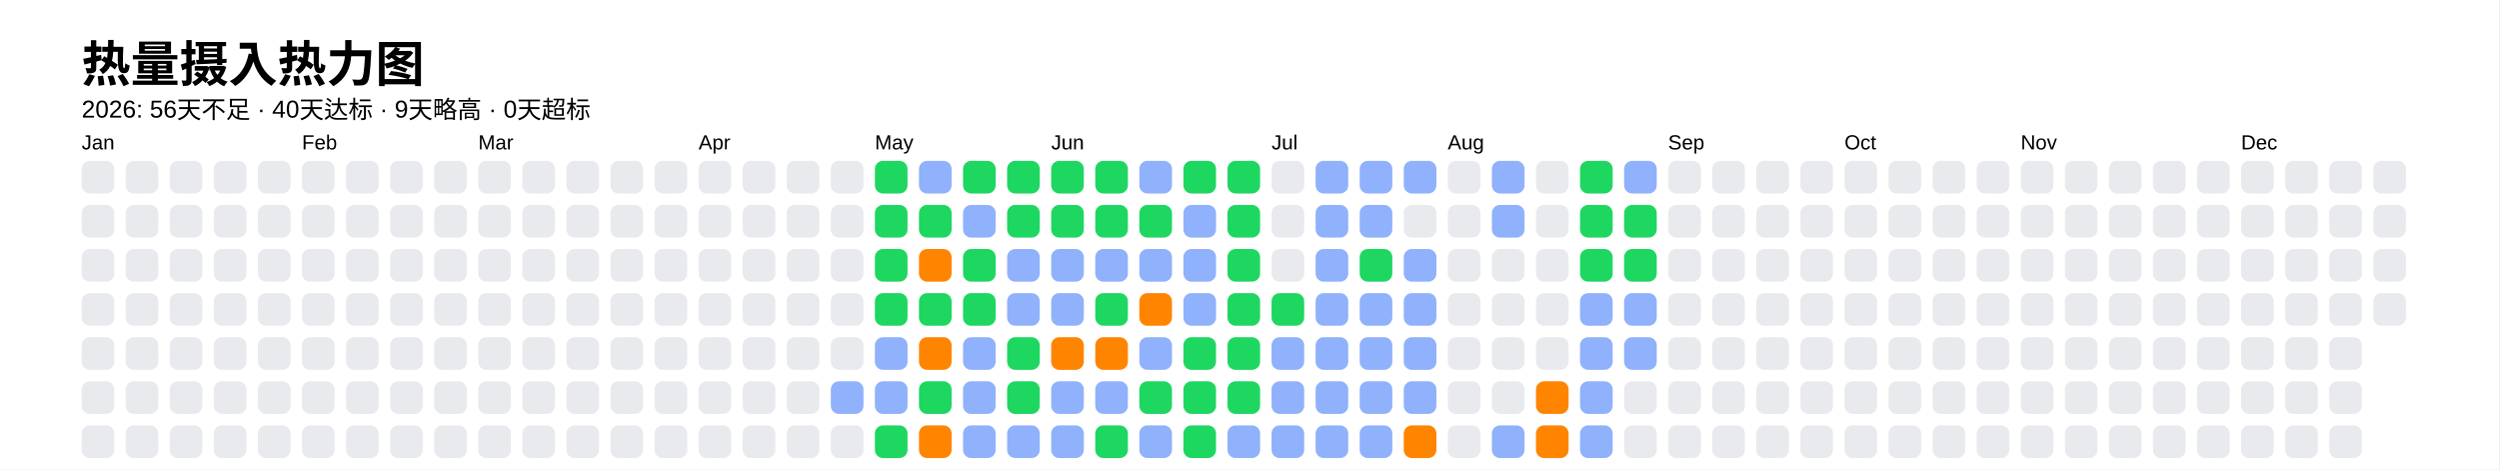
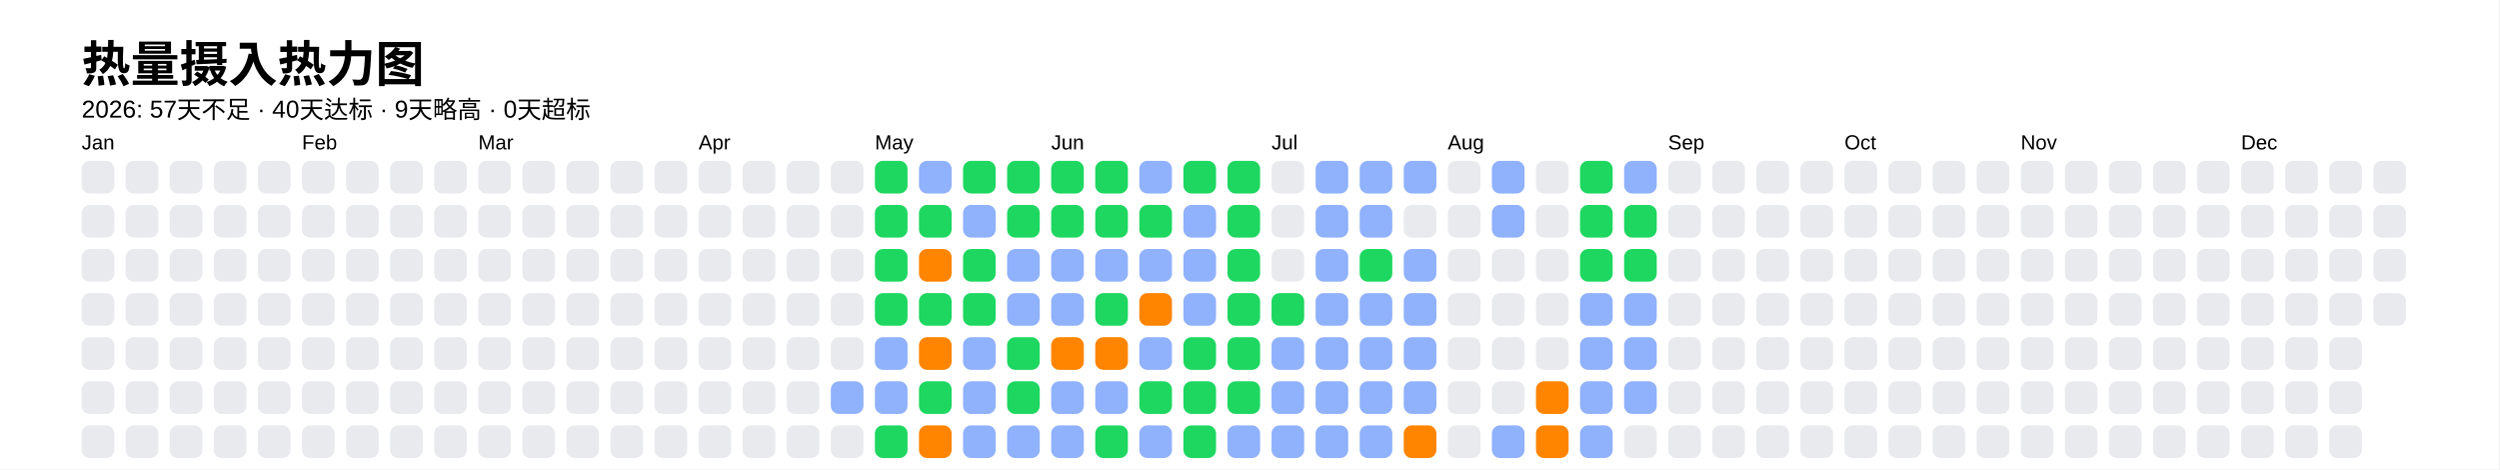
<svg xmlns="http://www.w3.org/2000/svg" style="background-color:white;" baseProfile="full" height="57.5mm" version="1.1" viewBox="0,0,306.2,57.5" width="306.2mm">
  <defs />
  <rect fill="#FFFFFF" height="57.5" width="306.2" x="0" y="0" />
  <text fill="#000000" style="font-size:6px; font-family:Arial; font-weight:bold;" x="10" y="10">热量摄入热力图</text>
-   <text fill="#000000" style="font-size:3px; font-family:Arial;" x="10" y="14.4">2026: 56天不足 · 40天达标 · 9天略高 · 0天超标</text>
+   <text fill="#000000" style="font-size:3px; font-family:Arial;" x="10" y="14.4">2026: 57天不足 · 40天达标 · 9天略高 · 0天超标</text>
  <text fill="#000000" style="font-size:2.5px; font-family:Arial" x="10" y="18.3">Jan</text>
  <rect fill="#E8EAED" height="4" rx="1" ry="1" width="4" x="10" y="19.7" />
  <rect fill="#E8EAED" height="4" rx="1" ry="1" width="4" x="10" y="25.1" />
  <rect fill="#E8EAED" height="4" rx="1" ry="1" width="4" x="10" y="30.5" />
  <rect fill="#E8EAED" height="4" rx="1" ry="1" width="4" x="10" y="35.9" />
  <rect fill="#E8EAED" height="4" rx="1" ry="1" width="4" x="10" y="41.3" />
  <rect fill="#E8EAED" height="4" rx="1" ry="1" width="4" x="10" y="46.7" />
  <rect fill="#E8EAED" height="4" rx="1" ry="1" width="4" x="10" y="52.1" />
  <rect fill="#E8EAED" height="4" rx="1" ry="1" width="4" x="15.4" y="19.7" />
  <rect fill="#E8EAED" height="4" rx="1" ry="1" width="4" x="15.4" y="25.1" />
  <rect fill="#E8EAED" height="4" rx="1" ry="1" width="4" x="15.4" y="30.5" />
  <rect fill="#E8EAED" height="4" rx="1" ry="1" width="4" x="15.4" y="35.9" />
  <rect fill="#E8EAED" height="4" rx="1" ry="1" width="4" x="15.4" y="41.3" />
  <rect fill="#E8EAED" height="4" rx="1" ry="1" width="4" x="15.4" y="46.7" />
  <rect fill="#E8EAED" height="4" rx="1" ry="1" width="4" x="15.4" y="52.1" />
  <rect fill="#E8EAED" height="4" rx="1" ry="1" width="4" x="20.8" y="19.7" />
  <rect fill="#E8EAED" height="4" rx="1" ry="1" width="4" x="20.8" y="25.1" />
  <rect fill="#E8EAED" height="4" rx="1" ry="1" width="4" x="20.8" y="30.5" />
  <rect fill="#E8EAED" height="4" rx="1" ry="1" width="4" x="20.8" y="35.9" />
  <rect fill="#E8EAED" height="4" rx="1" ry="1" width="4" x="20.8" y="41.3" />
  <rect fill="#E8EAED" height="4" rx="1" ry="1" width="4" x="20.8" y="46.7" />
  <rect fill="#E8EAED" height="4" rx="1" ry="1" width="4" x="20.8" y="52.1" />
  <rect fill="#E8EAED" height="4" rx="1" ry="1" width="4" x="26.2" y="19.7" />
  <rect fill="#E8EAED" height="4" rx="1" ry="1" width="4" x="26.2" y="25.1" />
  <rect fill="#E8EAED" height="4" rx="1" ry="1" width="4" x="26.2" y="30.5" />
  <rect fill="#E8EAED" height="4" rx="1" ry="1" width="4" x="26.2" y="35.9" />
  <rect fill="#E8EAED" height="4" rx="1" ry="1" width="4" x="26.2" y="41.3" />
  <rect fill="#E8EAED" height="4" rx="1" ry="1" width="4" x="26.2" y="46.7" />
  <rect fill="#E8EAED" height="4" rx="1" ry="1" width="4" x="26.2" y="52.1" />
  <rect fill="#E8EAED" height="4" rx="1" ry="1" width="4" x="31.6" y="19.7" />
  <rect fill="#E8EAED" height="4" rx="1" ry="1" width="4" x="31.6" y="25.1" />
  <rect fill="#E8EAED" height="4" rx="1" ry="1" width="4" x="31.6" y="30.5" />
  <rect fill="#E8EAED" height="4" rx="1" ry="1" width="4" x="31.6" y="35.9" />
  <rect fill="#E8EAED" height="4" rx="1" ry="1" width="4" x="31.6" y="41.3" />
  <rect fill="#E8EAED" height="4" rx="1" ry="1" width="4" x="31.6" y="46.7" />
  <rect fill="#E8EAED" height="4" rx="1" ry="1" width="4" x="31.6" y="52.1" />
  <text fill="#000000" style="font-size:2.5px; font-family:Arial" x="37.0" y="18.3">Feb</text>
  <rect fill="#E8EAED" height="4" rx="1" ry="1" width="4" x="37.0" y="19.7" />
  <rect fill="#E8EAED" height="4" rx="1" ry="1" width="4" x="37.0" y="25.1" />
  <rect fill="#E8EAED" height="4" rx="1" ry="1" width="4" x="37.0" y="30.5" />
  <rect fill="#E8EAED" height="4" rx="1" ry="1" width="4" x="37.0" y="35.9" />
  <rect fill="#E8EAED" height="4" rx="1" ry="1" width="4" x="37.0" y="41.3" />
  <rect fill="#E8EAED" height="4" rx="1" ry="1" width="4" x="37.0" y="46.7" />
  <rect fill="#E8EAED" height="4" rx="1" ry="1" width="4" x="37.0" y="52.1" />
  <rect fill="#E8EAED" height="4" rx="1" ry="1" width="4" x="42.4" y="19.7" />
  <rect fill="#E8EAED" height="4" rx="1" ry="1" width="4" x="42.4" y="25.1" />
  <rect fill="#E8EAED" height="4" rx="1" ry="1" width="4" x="42.4" y="30.5" />
  <rect fill="#E8EAED" height="4" rx="1" ry="1" width="4" x="42.4" y="35.9" />
  <rect fill="#E8EAED" height="4" rx="1" ry="1" width="4" x="42.4" y="41.3" />
  <rect fill="#E8EAED" height="4" rx="1" ry="1" width="4" x="42.4" y="46.7" />
  <rect fill="#E8EAED" height="4" rx="1" ry="1" width="4" x="42.4" y="52.1" />
  <rect fill="#E8EAED" height="4" rx="1" ry="1" width="4" x="47.8" y="19.7" />
  <rect fill="#E8EAED" height="4" rx="1" ry="1" width="4" x="47.8" y="25.1" />
  <rect fill="#E8EAED" height="4" rx="1" ry="1" width="4" x="47.8" y="30.5" />
  <rect fill="#E8EAED" height="4" rx="1" ry="1" width="4" x="47.8" y="35.9" />
  <rect fill="#E8EAED" height="4" rx="1" ry="1" width="4" x="47.8" y="41.3" />
  <rect fill="#E8EAED" height="4" rx="1" ry="1" width="4" x="47.8" y="46.7" />
  <rect fill="#E8EAED" height="4" rx="1" ry="1" width="4" x="47.8" y="52.1" />
  <rect fill="#E8EAED" height="4" rx="1" ry="1" width="4" x="53.2" y="19.7" />
  <rect fill="#E8EAED" height="4" rx="1" ry="1" width="4" x="53.2" y="25.1" />
  <rect fill="#E8EAED" height="4" rx="1" ry="1" width="4" x="53.2" y="30.5" />
  <rect fill="#E8EAED" height="4" rx="1" ry="1" width="4" x="53.2" y="35.9" />
  <rect fill="#E8EAED" height="4" rx="1" ry="1" width="4" x="53.2" y="41.3" />
  <rect fill="#E8EAED" height="4" rx="1" ry="1" width="4" x="53.2" y="46.7" />
  <rect fill="#E8EAED" height="4" rx="1" ry="1" width="4" x="53.2" y="52.1" />
  <text fill="#000000" style="font-size:2.5px; font-family:Arial" x="58.6" y="18.3">Mar</text>
  <rect fill="#E8EAED" height="4" rx="1" ry="1" width="4" x="58.6" y="19.7" />
  <rect fill="#E8EAED" height="4" rx="1" ry="1" width="4" x="58.6" y="25.1" />
  <rect fill="#E8EAED" height="4" rx="1" ry="1" width="4" x="58.6" y="30.5" />
  <rect fill="#E8EAED" height="4" rx="1" ry="1" width="4" x="58.6" y="35.9" />
  <rect fill="#E8EAED" height="4" rx="1" ry="1" width="4" x="58.6" y="41.3" />
  <rect fill="#E8EAED" height="4" rx="1" ry="1" width="4" x="58.6" y="46.7" />
  <rect fill="#E8EAED" height="4" rx="1" ry="1" width="4" x="58.6" y="52.1" />
  <rect fill="#E8EAED" height="4" rx="1" ry="1" width="4" x="64" y="19.7" />
  <rect fill="#E8EAED" height="4" rx="1" ry="1" width="4" x="64" y="25.1" />
  <rect fill="#E8EAED" height="4" rx="1" ry="1" width="4" x="64" y="30.5" />
  <rect fill="#E8EAED" height="4" rx="1" ry="1" width="4" x="64" y="35.9" />
  <rect fill="#E8EAED" height="4" rx="1" ry="1" width="4" x="64" y="41.3" />
  <rect fill="#E8EAED" height="4" rx="1" ry="1" width="4" x="64" y="46.7" />
  <rect fill="#E8EAED" height="4" rx="1" ry="1" width="4" x="64" y="52.1" />
  <rect fill="#E8EAED" height="4" rx="1" ry="1" width="4" x="69.4" y="19.7" />
  <rect fill="#E8EAED" height="4" rx="1" ry="1" width="4" x="69.4" y="25.1" />
  <rect fill="#E8EAED" height="4" rx="1" ry="1" width="4" x="69.4" y="30.5" />
  <rect fill="#E8EAED" height="4" rx="1" ry="1" width="4" x="69.4" y="35.9" />
  <rect fill="#E8EAED" height="4" rx="1" ry="1" width="4" x="69.4" y="41.3" />
  <rect fill="#E8EAED" height="4" rx="1" ry="1" width="4" x="69.4" y="46.7" />
  <rect fill="#E8EAED" height="4" rx="1" ry="1" width="4" x="69.4" y="52.1" />
  <rect fill="#E8EAED" height="4" rx="1" ry="1" width="4" x="74.8" y="19.7" />
  <rect fill="#E8EAED" height="4" rx="1" ry="1" width="4" x="74.8" y="25.1" />
  <rect fill="#E8EAED" height="4" rx="1" ry="1" width="4" x="74.8" y="30.5" />
  <rect fill="#E8EAED" height="4" rx="1" ry="1" width="4" x="74.8" y="35.9" />
  <rect fill="#E8EAED" height="4" rx="1" ry="1" width="4" x="74.8" y="41.3" />
  <rect fill="#E8EAED" height="4" rx="1" ry="1" width="4" x="74.8" y="46.7" />
  <rect fill="#E8EAED" height="4" rx="1" ry="1" width="4" x="74.8" y="52.1" />
  <rect fill="#E8EAED" height="4" rx="1" ry="1" width="4" x="80.2" y="19.7" />
  <rect fill="#E8EAED" height="4" rx="1" ry="1" width="4" x="80.2" y="25.1" />
  <rect fill="#E8EAED" height="4" rx="1" ry="1" width="4" x="80.2" y="30.5" />
  <rect fill="#E8EAED" height="4" rx="1" ry="1" width="4" x="80.2" y="35.9" />
  <rect fill="#E8EAED" height="4" rx="1" ry="1" width="4" x="80.2" y="41.3" />
  <rect fill="#E8EAED" height="4" rx="1" ry="1" width="4" x="80.2" y="46.7" />
  <rect fill="#E8EAED" height="4" rx="1" ry="1" width="4" x="80.2" y="52.1" />
  <text fill="#000000" style="font-size:2.5px; font-family:Arial" x="85.6" y="18.3">Apr</text>
  <rect fill="#E8EAED" height="4" rx="1" ry="1" width="4" x="85.6" y="19.7" />
  <rect fill="#E8EAED" height="4" rx="1" ry="1" width="4" x="85.6" y="25.1" />
  <rect fill="#E8EAED" height="4" rx="1" ry="1" width="4" x="85.6" y="30.5" />
  <rect fill="#E8EAED" height="4" rx="1" ry="1" width="4" x="85.6" y="35.9" />
  <rect fill="#E8EAED" height="4" rx="1" ry="1" width="4" x="85.6" y="41.3" />
  <rect fill="#E8EAED" height="4" rx="1" ry="1" width="4" x="85.6" y="46.7" />
  <rect fill="#E8EAED" height="4" rx="1" ry="1" width="4" x="85.6" y="52.1" />
  <rect fill="#E8EAED" height="4" rx="1" ry="1" width="4" x="91" y="19.7" />
  <rect fill="#E8EAED" height="4" rx="1" ry="1" width="4" x="91" y="25.1" />
  <rect fill="#E8EAED" height="4" rx="1" ry="1" width="4" x="91" y="30.5" />
  <rect fill="#E8EAED" height="4" rx="1" ry="1" width="4" x="91" y="35.9" />
  <rect fill="#E8EAED" height="4" rx="1" ry="1" width="4" x="91" y="41.3" />
  <rect fill="#E8EAED" height="4" rx="1" ry="1" width="4" x="91" y="46.7" />
  <rect fill="#E8EAED" height="4" rx="1" ry="1" width="4" x="91" y="52.1" />
  <rect fill="#E8EAED" height="4" rx="1" ry="1" width="4" x="96.4" y="19.7" />
  <rect fill="#E8EAED" height="4" rx="1" ry="1" width="4" x="96.4" y="25.1" />
  <rect fill="#E8EAED" height="4" rx="1" ry="1" width="4" x="96.4" y="30.5" />
  <rect fill="#E8EAED" height="4" rx="1" ry="1" width="4" x="96.4" y="35.9" />
  <rect fill="#E8EAED" height="4" rx="1" ry="1" width="4" x="96.4" y="41.3" />
  <rect fill="#E8EAED" height="4" rx="1" ry="1" width="4" x="96.4" y="46.7" />
  <rect fill="#E8EAED" height="4" rx="1" ry="1" width="4" x="96.4" y="52.1" />
  <rect fill="#E8EAED" height="4" rx="1" ry="1" width="4" x="101.8" y="19.7" />
  <rect fill="#E8EAED" height="4" rx="1" ry="1" width="4" x="101.8" y="25.1" />
  <rect fill="#E8EAED" height="4" rx="1" ry="1" width="4" x="101.8" y="30.5" />
  <rect fill="#E8EAED" height="4" rx="1" ry="1" width="4" x="101.8" y="35.9" />
  <rect fill="#E8EAED" height="4" rx="1" ry="1" width="4" x="101.8" y="41.3" />
  <rect fill="#90b1fb" height="4" rx="1" ry="1" width="4" x="101.8" y="46.7" />
  <rect fill="#E8EAED" height="4" rx="1" ry="1" width="4" x="101.8" y="52.1" />
  <text fill="#000000" style="font-size:2.5px; font-family:Arial" x="107.2" y="18.3">May</text>
  <rect fill="#1ed760" height="4" rx="1" ry="1" width="4" x="107.2" y="19.7" />
  <rect fill="#1ed760" height="4" rx="1" ry="1" width="4" x="107.2" y="25.1" />
  <rect fill="#1ed760" height="4" rx="1" ry="1" width="4" x="107.2" y="30.5" />
  <rect fill="#1ed760" height="4" rx="1" ry="1" width="4" x="107.2" y="35.9" />
  <rect fill="#90b1fb" height="4" rx="1" ry="1" width="4" x="107.2" y="41.3" />
  <rect fill="#90b1fb" height="4" rx="1" ry="1" width="4" x="107.2" y="46.7" />
  <rect fill="#1ed760" height="4" rx="1" ry="1" width="4" x="107.2" y="52.1" />
  <rect fill="#90b1fb" height="4" rx="1" ry="1" width="4" x="112.6" y="19.7" />
  <rect fill="#1ed760" height="4" rx="1" ry="1" width="4" x="112.6" y="25.1" />
  <rect fill="#ff8400" height="4" rx="1" ry="1" width="4" x="112.6" y="30.5" />
  <rect fill="#1ed760" height="4" rx="1" ry="1" width="4" x="112.6" y="35.9" />
  <rect fill="#ff8400" height="4" rx="1" ry="1" width="4" x="112.6" y="41.3" />
  <rect fill="#1ed760" height="4" rx="1" ry="1" width="4" x="112.6" y="46.7" />
  <rect fill="#ff8400" height="4" rx="1" ry="1" width="4" x="112.6" y="52.1" />
  <rect fill="#1ed760" height="4" rx="1" ry="1" width="4" x="118" y="19.7" />
  <rect fill="#90b1fb" height="4" rx="1" ry="1" width="4" x="118" y="25.1" />
  <rect fill="#1ed760" height="4" rx="1" ry="1" width="4" x="118" y="30.5" />
  <rect fill="#1ed760" height="4" rx="1" ry="1" width="4" x="118" y="35.9" />
  <rect fill="#90b1fb" height="4" rx="1" ry="1" width="4" x="118" y="41.3" />
  <rect fill="#90b1fb" height="4" rx="1" ry="1" width="4" x="118" y="46.7" />
  <rect fill="#90b1fb" height="4" rx="1" ry="1" width="4" x="118" y="52.1" />
  <rect fill="#1ed760" height="4" rx="1" ry="1" width="4" x="123.4" y="19.7" />
  <rect fill="#1ed760" height="4" rx="1" ry="1" width="4" x="123.4" y="25.1" />
  <rect fill="#90b1fb" height="4" rx="1" ry="1" width="4" x="123.4" y="30.5" />
  <rect fill="#90b1fb" height="4" rx="1" ry="1" width="4" x="123.4" y="35.9" />
  <rect fill="#1ed760" height="4" rx="1" ry="1" width="4" x="123.4" y="41.3" />
  <rect fill="#1ed760" height="4" rx="1" ry="1" width="4" x="123.4" y="46.7" />
  <rect fill="#90b1fb" height="4" rx="1" ry="1" width="4" x="123.4" y="52.1" />
  <text fill="#000000" style="font-size:2.5px; font-family:Arial" x="128.8" y="18.3">Jun</text>
  <rect fill="#1ed760" height="4" rx="1" ry="1" width="4" x="128.8" y="19.7" />
  <rect fill="#1ed760" height="4" rx="1" ry="1" width="4" x="128.8" y="25.1" />
  <rect fill="#90b1fb" height="4" rx="1" ry="1" width="4" x="128.8" y="30.5" />
  <rect fill="#90b1fb" height="4" rx="1" ry="1" width="4" x="128.8" y="35.9" />
  <rect fill="#ff8400" height="4" rx="1" ry="1" width="4" x="128.8" y="41.3" />
  <rect fill="#90b1fb" height="4" rx="1" ry="1" width="4" x="128.8" y="46.7" />
  <rect fill="#90b1fb" height="4" rx="1" ry="1" width="4" x="128.8" y="52.1" />
  <rect fill="#1ed760" height="4" rx="1" ry="1" width="4" x="134.2" y="19.7" />
  <rect fill="#1ed760" height="4" rx="1" ry="1" width="4" x="134.2" y="25.1" />
  <rect fill="#90b1fb" height="4" rx="1" ry="1" width="4" x="134.2" y="30.5" />
  <rect fill="#1ed760" height="4" rx="1" ry="1" width="4" x="134.2" y="35.9" />
  <rect fill="#ff8400" height="4" rx="1" ry="1" width="4" x="134.2" y="41.3" />
  <rect fill="#90b1fb" height="4" rx="1" ry="1" width="4" x="134.2" y="46.7" />
  <rect fill="#1ed760" height="4" rx="1" ry="1" width="4" x="134.2" y="52.1" />
  <rect fill="#90b1fb" height="4" rx="1" ry="1" width="4" x="139.6" y="19.7" />
  <rect fill="#1ed760" height="4" rx="1" ry="1" width="4" x="139.6" y="25.1" />
  <rect fill="#90b1fb" height="4" rx="1" ry="1" width="4" x="139.6" y="30.5" />
  <rect fill="#ff8400" height="4" rx="1" ry="1" width="4" x="139.6" y="35.9" />
  <rect fill="#90b1fb" height="4" rx="1" ry="1" width="4" x="139.6" y="41.3" />
  <rect fill="#1ed760" height="4" rx="1" ry="1" width="4" x="139.6" y="46.7" />
  <rect fill="#90b1fb" height="4" rx="1" ry="1" width="4" x="139.6" y="52.1" />
  <rect fill="#1ed760" height="4" rx="1" ry="1" width="4" x="145" y="19.7" />
  <rect fill="#90b1fb" height="4" rx="1" ry="1" width="4" x="145" y="25.1" />
  <rect fill="#90b1fb" height="4" rx="1" ry="1" width="4" x="145" y="30.5" />
  <rect fill="#90b1fb" height="4" rx="1" ry="1" width="4" x="145" y="35.9" />
  <rect fill="#1ed760" height="4" rx="1" ry="1" width="4" x="145" y="41.3" />
  <rect fill="#1ed760" height="4" rx="1" ry="1" width="4" x="145" y="46.7" />
  <rect fill="#1ed760" height="4" rx="1" ry="1" width="4" x="145" y="52.1" />
  <rect fill="#1ed760" height="4" rx="1" ry="1" width="4" x="150.4" y="19.7" />
  <rect fill="#1ed760" height="4" rx="1" ry="1" width="4" x="150.4" y="25.1" />
  <rect fill="#1ed760" height="4" rx="1" ry="1" width="4" x="150.4" y="30.5" />
  <rect fill="#1ed760" height="4" rx="1" ry="1" width="4" x="150.4" y="35.9" />
  <rect fill="#1ed760" height="4" rx="1" ry="1" width="4" x="150.4" y="41.3" />
  <rect fill="#1ed760" height="4" rx="1" ry="1" width="4" x="150.4" y="46.7" />
  <rect fill="#90b1fb" height="4" rx="1" ry="1" width="4" x="150.4" y="52.1" />
  <text fill="#000000" style="font-size:2.5px; font-family:Arial" x="155.8" y="18.3">Jul</text>
  <rect fill="#E8EAED" height="4" rx="1" ry="1" width="4" x="155.8" y="19.7" />
  <rect fill="#E8EAED" height="4" rx="1" ry="1" width="4" x="155.8" y="25.1" />
  <rect fill="#E8EAED" height="4" rx="1" ry="1" width="4" x="155.8" y="30.5" />
  <rect fill="#1ed760" height="4" rx="1" ry="1" width="4" x="155.8" y="35.9" />
  <rect fill="#90b1fb" height="4" rx="1" ry="1" width="4" x="155.8" y="41.3" />
  <rect fill="#90b1fb" height="4" rx="1" ry="1" width="4" x="155.8" y="46.7" />
  <rect fill="#90b1fb" height="4" rx="1" ry="1" width="4" x="155.8" y="52.1" />
  <rect fill="#90b1fb" height="4" rx="1" ry="1" width="4" x="161.2" y="19.7" />
  <rect fill="#90b1fb" height="4" rx="1" ry="1" width="4" x="161.2" y="25.1" />
  <rect fill="#90b1fb" height="4" rx="1" ry="1" width="4" x="161.2" y="30.5" />
  <rect fill="#90b1fb" height="4" rx="1" ry="1" width="4" x="161.2" y="35.9" />
  <rect fill="#90b1fb" height="4" rx="1" ry="1" width="4" x="161.2" y="41.3" />
  <rect fill="#90b1fb" height="4" rx="1" ry="1" width="4" x="161.2" y="46.7" />
  <rect fill="#90b1fb" height="4" rx="1" ry="1" width="4" x="161.2" y="52.1" />
  <rect fill="#90b1fb" height="4" rx="1" ry="1" width="4" x="166.6" y="19.7" />
  <rect fill="#90b1fb" height="4" rx="1" ry="1" width="4" x="166.6" y="25.1" />
  <rect fill="#1ed760" height="4" rx="1" ry="1" width="4" x="166.6" y="30.5" />
  <rect fill="#90b1fb" height="4" rx="1" ry="1" width="4" x="166.6" y="35.9" />
  <rect fill="#90b1fb" height="4" rx="1" ry="1" width="4" x="166.6" y="41.3" />
  <rect fill="#90b1fb" height="4" rx="1" ry="1" width="4" x="166.6" y="46.7" />
  <rect fill="#90b1fb" height="4" rx="1" ry="1" width="4" x="166.6" y="52.1" />
  <rect fill="#90b1fb" height="4" rx="1" ry="1" width="4" x="172" y="19.7" />
  <rect fill="#E8EAED" height="4" rx="1" ry="1" width="4" x="172" y="25.1" />
  <rect fill="#90b1fb" height="4" rx="1" ry="1" width="4" x="172" y="30.5" />
  <rect fill="#90b1fb" height="4" rx="1" ry="1" width="4" x="172" y="35.9" />
  <rect fill="#90b1fb" height="4" rx="1" ry="1" width="4" x="172" y="41.3" />
  <rect fill="#90b1fb" height="4" rx="1" ry="1" width="4" x="172" y="46.7" />
  <rect fill="#ff8400" height="4" rx="1" ry="1" width="4" x="172" y="52.1" />
  <text fill="#000000" style="font-size:2.5px; font-family:Arial" x="177.4" y="18.3">Aug</text>
  <rect fill="#E8EAED" height="4" rx="1" ry="1" width="4" x="177.4" y="19.7" />
  <rect fill="#E8EAED" height="4" rx="1" ry="1" width="4" x="177.4" y="25.1" />
  <rect fill="#E8EAED" height="4" rx="1" ry="1" width="4" x="177.4" y="30.5" />
  <rect fill="#E8EAED" height="4" rx="1" ry="1" width="4" x="177.4" y="35.9" />
  <rect fill="#E8EAED" height="4" rx="1" ry="1" width="4" x="177.4" y="41.3" />
  <rect fill="#E8EAED" height="4" rx="1" ry="1" width="4" x="177.4" y="46.7" />
  <rect fill="#E8EAED" height="4" rx="1" ry="1" width="4" x="177.4" y="52.1" />
  <rect fill="#90b1fb" height="4" rx="1" ry="1" width="4" x="182.8" y="19.7" />
  <rect fill="#90b1fb" height="4" rx="1" ry="1" width="4" x="182.8" y="25.1" />
  <rect fill="#E8EAED" height="4" rx="1" ry="1" width="4" x="182.8" y="30.5" />
  <rect fill="#E8EAED" height="4" rx="1" ry="1" width="4" x="182.8" y="35.9" />
  <rect fill="#E8EAED" height="4" rx="1" ry="1" width="4" x="182.8" y="41.3" />
  <rect fill="#E8EAED" height="4" rx="1" ry="1" width="4" x="182.8" y="46.7" />
  <rect fill="#90b1fb" height="4" rx="1" ry="1" width="4" x="182.8" y="52.1" />
  <rect fill="#E8EAED" height="4" rx="1" ry="1" width="4" x="188.2" y="19.7" />
  <rect fill="#E8EAED" height="4" rx="1" ry="1" width="4" x="188.2" y="25.1" />
  <rect fill="#E8EAED" height="4" rx="1" ry="1" width="4" x="188.2" y="30.5" />
  <rect fill="#E8EAED" height="4" rx="1" ry="1" width="4" x="188.2" y="35.9" />
  <rect fill="#E8EAED" height="4" rx="1" ry="1" width="4" x="188.2" y="41.3" />
  <rect fill="#ff8400" height="4" rx="1" ry="1" width="4" x="188.2" y="46.7" />
  <rect fill="#ff8400" height="4" rx="1" ry="1" width="4" x="188.2" y="52.1" />
  <rect fill="#1ed760" height="4" rx="1" ry="1" width="4" x="193.6" y="19.7" />
  <rect fill="#1ed760" height="4" rx="1" ry="1" width="4" x="193.6" y="25.1" />
  <rect fill="#1ed760" height="4" rx="1" ry="1" width="4" x="193.6" y="30.5" />
  <rect fill="#90b1fb" height="4" rx="1" ry="1" width="4" x="193.6" y="35.9" />
  <rect fill="#90b1fb" height="4" rx="1" ry="1" width="4" x="193.6" y="41.3" />
  <rect fill="#90b1fb" height="4" rx="1" ry="1" width="4" x="193.6" y="46.7" />
  <rect fill="#90b1fb" height="4" rx="1" ry="1" width="4" x="193.6" y="52.1" />
  <rect fill="#90b1fb" height="4" rx="1" ry="1" width="4" x="199" y="19.7" />
  <rect fill="#1ed760" height="4" rx="1" ry="1" width="4" x="199" y="25.1" />
  <rect fill="#1ed760" height="4" rx="1" ry="1" width="4" x="199" y="30.5" />
  <rect fill="#90b1fb" height="4" rx="1" ry="1" width="4" x="199" y="35.9" />
  <rect fill="#90b1fb" height="4" rx="1" ry="1" width="4" x="199" y="41.3" />
-   <rect fill="#E8EAED" height="4" rx="1" ry="1" width="4" x="199" y="46.7" />
+   <rect fill="#90b1fb" height="4" rx="1" ry="1" width="4" x="199" y="46.7" />
  <rect fill="#E8EAED" height="4" rx="1" ry="1" width="4" x="199" y="52.1" />
  <text fill="#000000" style="font-size:2.5px; font-family:Arial" x="204.4" y="18.3">Sep</text>
  <rect fill="#E8EAED" height="4" rx="1" ry="1" width="4" x="204.4" y="19.7" />
  <rect fill="#E8EAED" height="4" rx="1" ry="1" width="4" x="204.4" y="25.1" />
  <rect fill="#E8EAED" height="4" rx="1" ry="1" width="4" x="204.4" y="30.5" />
  <rect fill="#E8EAED" height="4" rx="1" ry="1" width="4" x="204.4" y="35.9" />
  <rect fill="#E8EAED" height="4" rx="1" ry="1" width="4" x="204.4" y="41.3" />
  <rect fill="#E8EAED" height="4" rx="1" ry="1" width="4" x="204.4" y="46.7" />
  <rect fill="#E8EAED" height="4" rx="1" ry="1" width="4" x="204.4" y="52.1" />
  <rect fill="#E8EAED" height="4" rx="1" ry="1" width="4" x="209.8" y="19.7" />
  <rect fill="#E8EAED" height="4" rx="1" ry="1" width="4" x="209.8" y="25.1" />
  <rect fill="#E8EAED" height="4" rx="1" ry="1" width="4" x="209.8" y="30.5" />
  <rect fill="#E8EAED" height="4" rx="1" ry="1" width="4" x="209.8" y="35.9" />
  <rect fill="#E8EAED" height="4" rx="1" ry="1" width="4" x="209.8" y="41.3" />
  <rect fill="#E8EAED" height="4" rx="1" ry="1" width="4" x="209.8" y="46.7" />
  <rect fill="#E8EAED" height="4" rx="1" ry="1" width="4" x="209.8" y="52.1" />
  <rect fill="#E8EAED" height="4" rx="1" ry="1" width="4" x="215.2" y="19.7" />
  <rect fill="#E8EAED" height="4" rx="1" ry="1" width="4" x="215.2" y="25.1" />
  <rect fill="#E8EAED" height="4" rx="1" ry="1" width="4" x="215.2" y="30.5" />
  <rect fill="#E8EAED" height="4" rx="1" ry="1" width="4" x="215.2" y="35.9" />
  <rect fill="#E8EAED" height="4" rx="1" ry="1" width="4" x="215.2" y="41.3" />
  <rect fill="#E8EAED" height="4" rx="1" ry="1" width="4" x="215.2" y="46.7" />
  <rect fill="#E8EAED" height="4" rx="1" ry="1" width="4" x="215.2" y="52.1" />
  <rect fill="#E8EAED" height="4" rx="1" ry="1" width="4" x="220.6" y="19.7" />
  <rect fill="#E8EAED" height="4" rx="1" ry="1" width="4" x="220.6" y="25.1" />
  <rect fill="#E8EAED" height="4" rx="1" ry="1" width="4" x="220.6" y="30.5" />
  <rect fill="#E8EAED" height="4" rx="1" ry="1" width="4" x="220.6" y="35.9" />
  <rect fill="#E8EAED" height="4" rx="1" ry="1" width="4" x="220.6" y="41.3" />
  <rect fill="#E8EAED" height="4" rx="1" ry="1" width="4" x="220.6" y="46.7" />
  <rect fill="#E8EAED" height="4" rx="1" ry="1" width="4" x="220.6" y="52.1" />
  <text fill="#000000" style="font-size:2.5px; font-family:Arial" x="226" y="18.3">Oct</text>
  <rect fill="#E8EAED" height="4" rx="1" ry="1" width="4" x="226" y="19.7" />
  <rect fill="#E8EAED" height="4" rx="1" ry="1" width="4" x="226" y="25.1" />
  <rect fill="#E8EAED" height="4" rx="1" ry="1" width="4" x="226" y="30.5" />
  <rect fill="#E8EAED" height="4" rx="1" ry="1" width="4" x="226" y="35.9" />
  <rect fill="#E8EAED" height="4" rx="1" ry="1" width="4" x="226" y="41.3" />
  <rect fill="#E8EAED" height="4" rx="1" ry="1" width="4" x="226" y="46.7" />
  <rect fill="#E8EAED" height="4" rx="1" ry="1" width="4" x="226" y="52.1" />
  <rect fill="#E8EAED" height="4" rx="1" ry="1" width="4" x="231.4" y="19.7" />
  <rect fill="#E8EAED" height="4" rx="1" ry="1" width="4" x="231.4" y="25.1" />
  <rect fill="#E8EAED" height="4" rx="1" ry="1" width="4" x="231.4" y="30.5" />
  <rect fill="#E8EAED" height="4" rx="1" ry="1" width="4" x="231.4" y="35.9" />
  <rect fill="#E8EAED" height="4" rx="1" ry="1" width="4" x="231.4" y="41.3" />
  <rect fill="#E8EAED" height="4" rx="1" ry="1" width="4" x="231.4" y="46.7" />
  <rect fill="#E8EAED" height="4" rx="1" ry="1" width="4" x="231.4" y="52.1" />
  <rect fill="#E8EAED" height="4" rx="1" ry="1" width="4" x="236.8" y="19.7" />
  <rect fill="#E8EAED" height="4" rx="1" ry="1" width="4" x="236.8" y="25.1" />
  <rect fill="#E8EAED" height="4" rx="1" ry="1" width="4" x="236.8" y="30.5" />
  <rect fill="#E8EAED" height="4" rx="1" ry="1" width="4" x="236.8" y="35.9" />
  <rect fill="#E8EAED" height="4" rx="1" ry="1" width="4" x="236.8" y="41.3" />
  <rect fill="#E8EAED" height="4" rx="1" ry="1" width="4" x="236.8" y="46.7" />
  <rect fill="#E8EAED" height="4" rx="1" ry="1" width="4" x="236.8" y="52.1" />
  <rect fill="#E8EAED" height="4" rx="1" ry="1" width="4" x="242.2" y="19.7" />
  <rect fill="#E8EAED" height="4" rx="1" ry="1" width="4" x="242.2" y="25.1" />
  <rect fill="#E8EAED" height="4" rx="1" ry="1" width="4" x="242.2" y="30.5" />
  <rect fill="#E8EAED" height="4" rx="1" ry="1" width="4" x="242.2" y="35.9" />
  <rect fill="#E8EAED" height="4" rx="1" ry="1" width="4" x="242.2" y="41.3" />
  <rect fill="#E8EAED" height="4" rx="1" ry="1" width="4" x="242.2" y="46.7" />
  <rect fill="#E8EAED" height="4" rx="1" ry="1" width="4" x="242.2" y="52.1" />
  <text fill="#000000" style="font-size:2.5px; font-family:Arial" x="247.6" y="18.3">Nov</text>
  <rect fill="#E8EAED" height="4" rx="1" ry="1" width="4" x="247.6" y="19.7" />
  <rect fill="#E8EAED" height="4" rx="1" ry="1" width="4" x="247.6" y="25.1" />
  <rect fill="#E8EAED" height="4" rx="1" ry="1" width="4" x="247.6" y="30.5" />
  <rect fill="#E8EAED" height="4" rx="1" ry="1" width="4" x="247.6" y="35.9" />
  <rect fill="#E8EAED" height="4" rx="1" ry="1" width="4" x="247.6" y="41.3" />
  <rect fill="#E8EAED" height="4" rx="1" ry="1" width="4" x="247.6" y="46.7" />
  <rect fill="#E8EAED" height="4" rx="1" ry="1" width="4" x="247.6" y="52.1" />
  <rect fill="#E8EAED" height="4" rx="1" ry="1" width="4" x="253" y="19.7" />
  <rect fill="#E8EAED" height="4" rx="1" ry="1" width="4" x="253" y="25.1" />
  <rect fill="#E8EAED" height="4" rx="1" ry="1" width="4" x="253" y="30.5" />
  <rect fill="#E8EAED" height="4" rx="1" ry="1" width="4" x="253" y="35.9" />
  <rect fill="#E8EAED" height="4" rx="1" ry="1" width="4" x="253" y="41.3" />
  <rect fill="#E8EAED" height="4" rx="1" ry="1" width="4" x="253" y="46.7" />
  <rect fill="#E8EAED" height="4" rx="1" ry="1" width="4" x="253" y="52.1" />
  <rect fill="#E8EAED" height="4" rx="1" ry="1" width="4" x="258.4" y="19.7" />
  <rect fill="#E8EAED" height="4" rx="1" ry="1" width="4" x="258.4" y="25.1" />
  <rect fill="#E8EAED" height="4" rx="1" ry="1" width="4" x="258.4" y="30.5" />
  <rect fill="#E8EAED" height="4" rx="1" ry="1" width="4" x="258.4" y="35.9" />
  <rect fill="#E8EAED" height="4" rx="1" ry="1" width="4" x="258.4" y="41.3" />
  <rect fill="#E8EAED" height="4" rx="1" ry="1" width="4" x="258.4" y="46.7" />
  <rect fill="#E8EAED" height="4" rx="1" ry="1" width="4" x="258.4" y="52.1" />
  <rect fill="#E8EAED" height="4" rx="1" ry="1" width="4" x="263.8" y="19.7" />
  <rect fill="#E8EAED" height="4" rx="1" ry="1" width="4" x="263.8" y="25.1" />
  <rect fill="#E8EAED" height="4" rx="1" ry="1" width="4" x="263.8" y="30.5" />
  <rect fill="#E8EAED" height="4" rx="1" ry="1" width="4" x="263.8" y="35.9" />
  <rect fill="#E8EAED" height="4" rx="1" ry="1" width="4" x="263.8" y="41.3" />
  <rect fill="#E8EAED" height="4" rx="1" ry="1" width="4" x="263.8" y="46.7" />
  <rect fill="#E8EAED" height="4" rx="1" ry="1" width="4" x="263.8" y="52.1" />
  <rect fill="#E8EAED" height="4" rx="1" ry="1" width="4" x="269.2" y="19.7" />
  <rect fill="#E8EAED" height="4" rx="1" ry="1" width="4" x="269.2" y="25.1" />
  <rect fill="#E8EAED" height="4" rx="1" ry="1" width="4" x="269.2" y="30.5" />
  <rect fill="#E8EAED" height="4" rx="1" ry="1" width="4" x="269.2" y="35.9" />
  <rect fill="#E8EAED" height="4" rx="1" ry="1" width="4" x="269.2" y="41.3" />
  <rect fill="#E8EAED" height="4" rx="1" ry="1" width="4" x="269.2" y="46.7" />
  <rect fill="#E8EAED" height="4" rx="1" ry="1" width="4" x="269.2" y="52.1" />
  <text fill="#000000" style="font-size:2.5px; font-family:Arial" x="274.6" y="18.3">Dec</text>
  <rect fill="#E8EAED" height="4" rx="1" ry="1" width="4" x="274.6" y="19.7" />
  <rect fill="#E8EAED" height="4" rx="1" ry="1" width="4" x="274.6" y="25.1" />
  <rect fill="#E8EAED" height="4" rx="1" ry="1" width="4" x="274.6" y="30.5" />
  <rect fill="#E8EAED" height="4" rx="1" ry="1" width="4" x="274.6" y="35.9" />
  <rect fill="#E8EAED" height="4" rx="1" ry="1" width="4" x="274.6" y="41.3" />
  <rect fill="#E8EAED" height="4" rx="1" ry="1" width="4" x="274.6" y="46.7" />
  <rect fill="#E8EAED" height="4" rx="1" ry="1" width="4" x="274.6" y="52.1" />
  <rect fill="#E8EAED" height="4" rx="1" ry="1" width="4" x="280" y="19.7" />
  <rect fill="#E8EAED" height="4" rx="1" ry="1" width="4" x="280" y="25.1" />
  <rect fill="#E8EAED" height="4" rx="1" ry="1" width="4" x="280" y="30.5" />
  <rect fill="#E8EAED" height="4" rx="1" ry="1" width="4" x="280" y="35.9" />
  <rect fill="#E8EAED" height="4" rx="1" ry="1" width="4" x="280" y="41.3" />
  <rect fill="#E8EAED" height="4" rx="1" ry="1" width="4" x="280" y="46.7" />
  <rect fill="#E8EAED" height="4" rx="1" ry="1" width="4" x="280" y="52.1" />
  <rect fill="#E8EAED" height="4" rx="1" ry="1" width="4" x="285.4" y="19.7" />
  <rect fill="#E8EAED" height="4" rx="1" ry="1" width="4" x="285.4" y="25.1" />
  <rect fill="#E8EAED" height="4" rx="1" ry="1" width="4" x="285.4" y="30.5" />
  <rect fill="#E8EAED" height="4" rx="1" ry="1" width="4" x="285.4" y="35.9" />
  <rect fill="#E8EAED" height="4" rx="1" ry="1" width="4" x="285.4" y="41.3" />
  <rect fill="#E8EAED" height="4" rx="1" ry="1" width="4" x="285.4" y="46.7" />
  <rect fill="#E8EAED" height="4" rx="1" ry="1" width="4" x="285.4" y="52.1" />
  <rect fill="#E8EAED" height="4" rx="1" ry="1" width="4" x="290.8" y="19.7" />
  <rect fill="#E8EAED" height="4" rx="1" ry="1" width="4" x="290.8" y="25.1" />
  <rect fill="#E8EAED" height="4" rx="1" ry="1" width="4" x="290.8" y="30.5" />
  <rect fill="#E8EAED" height="4" rx="1" ry="1" width="4" x="290.8" y="35.9" />
</svg>
